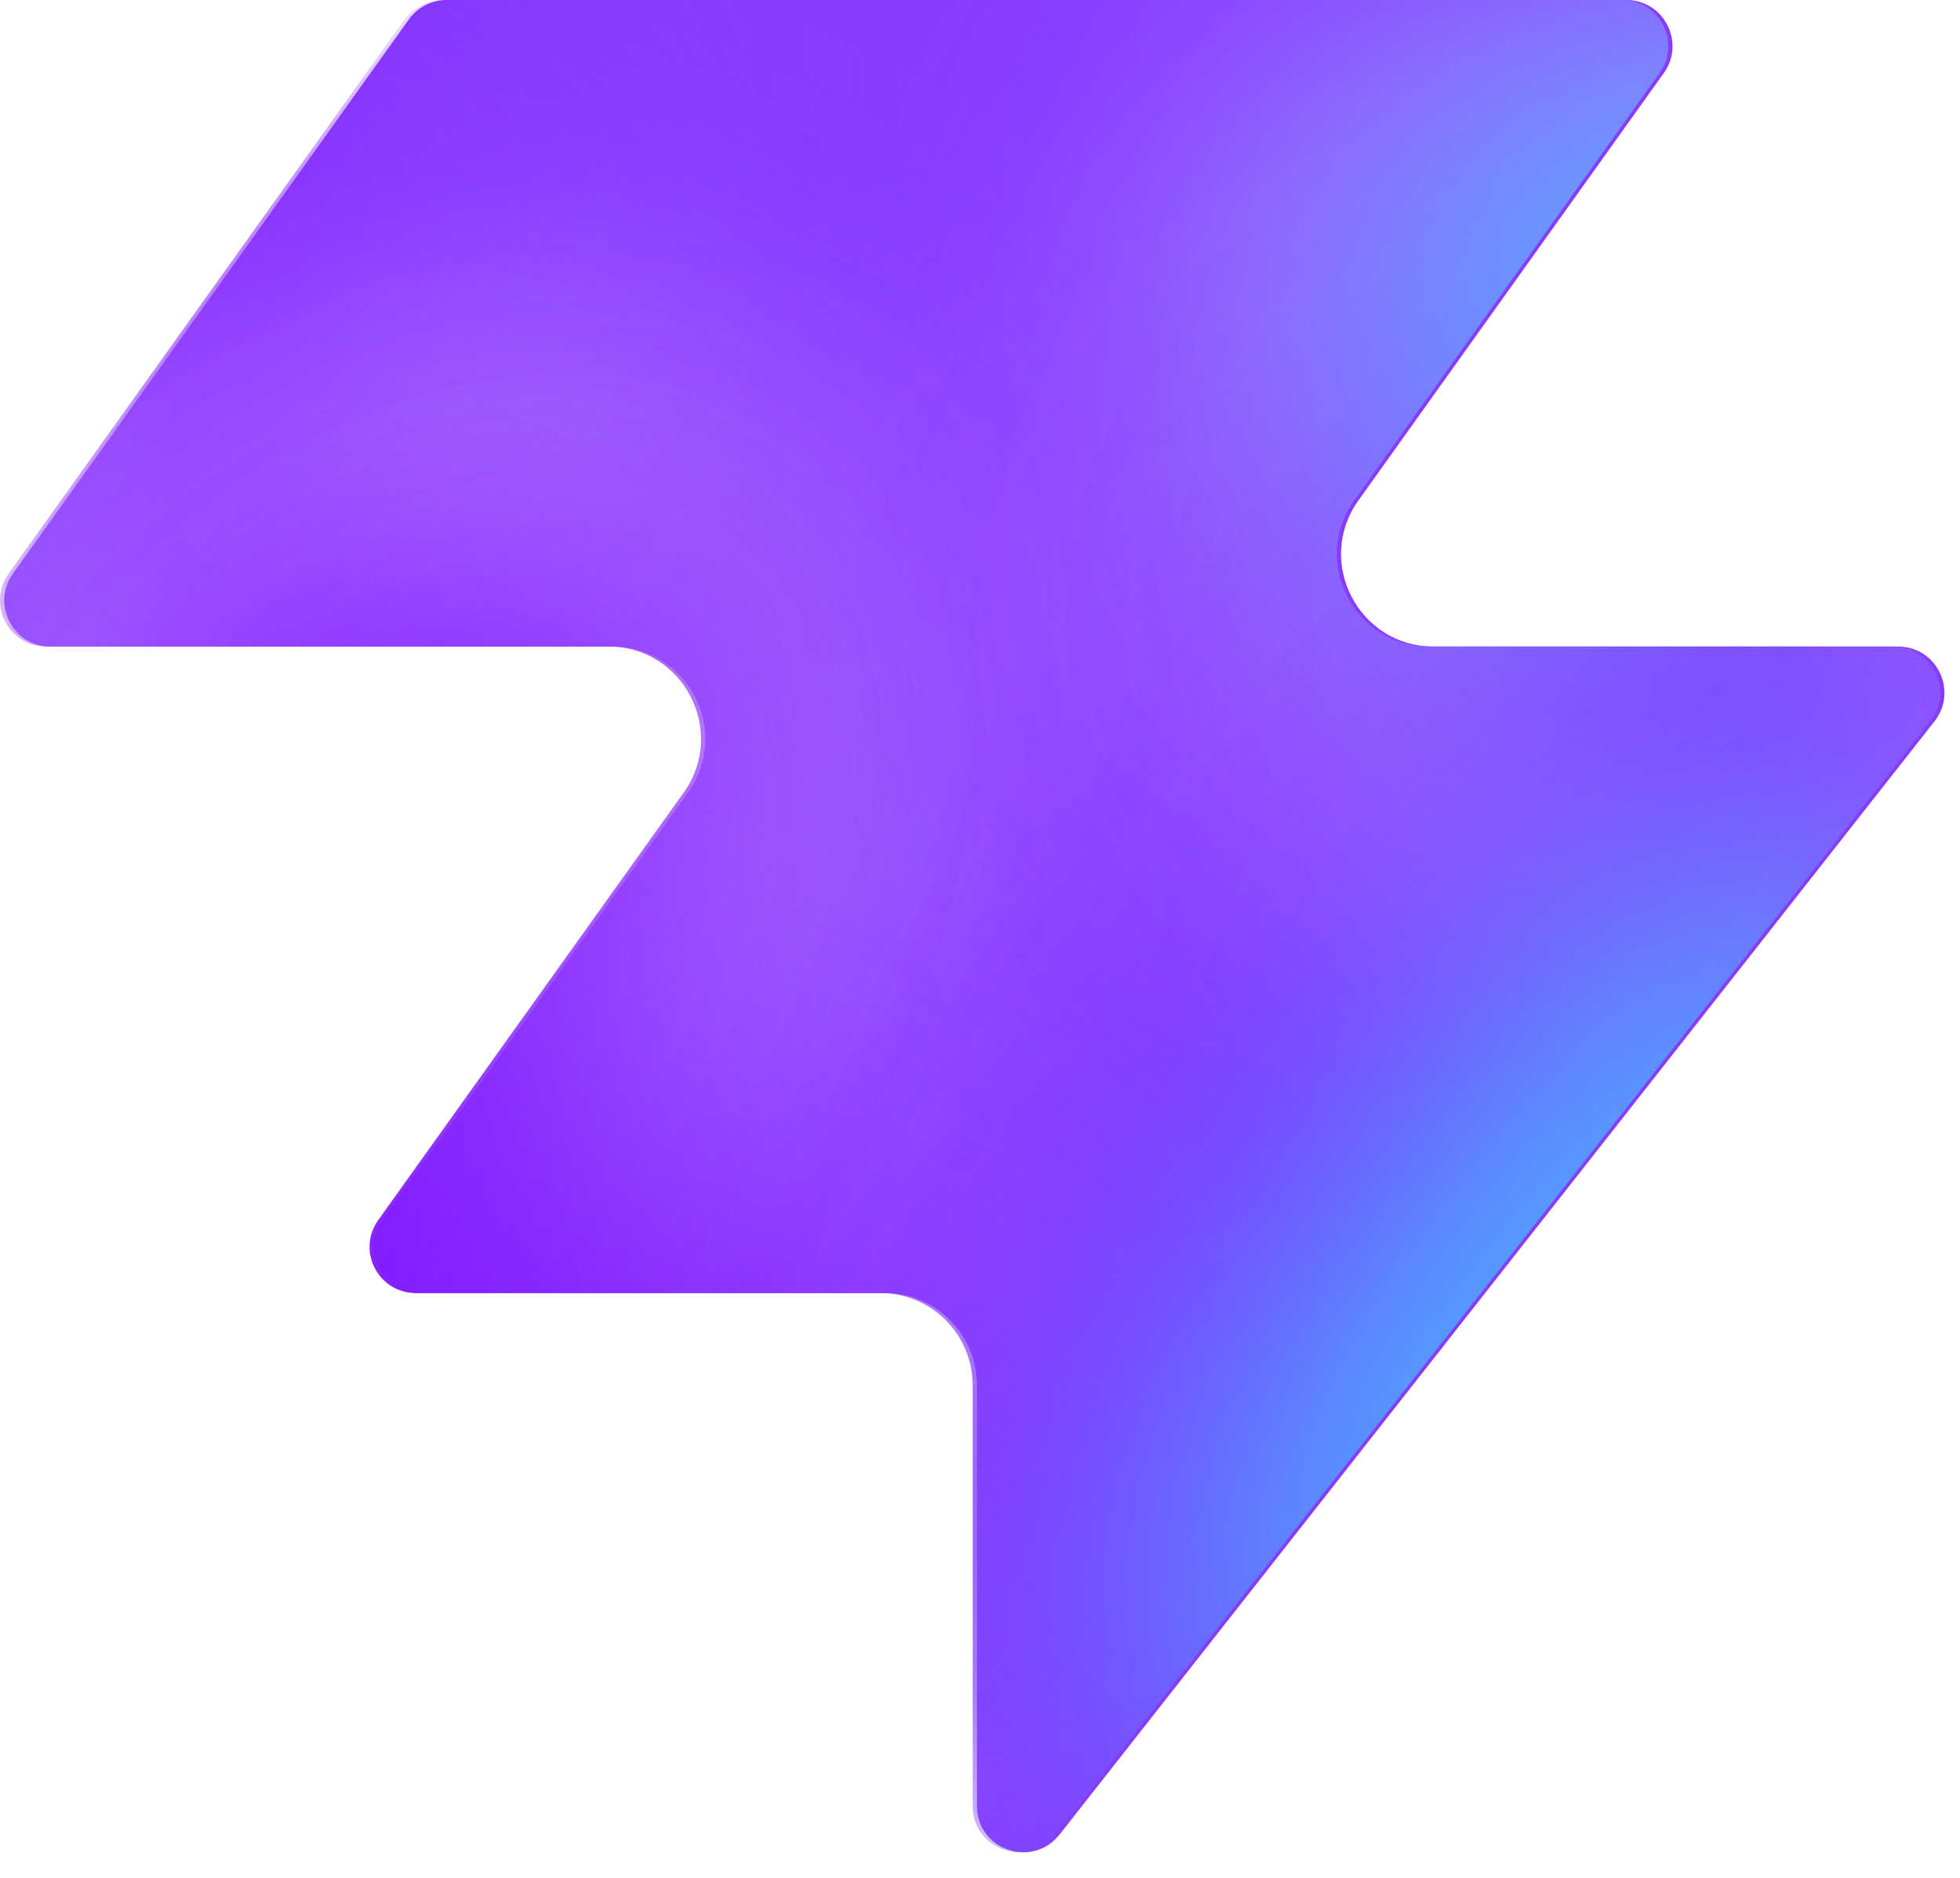
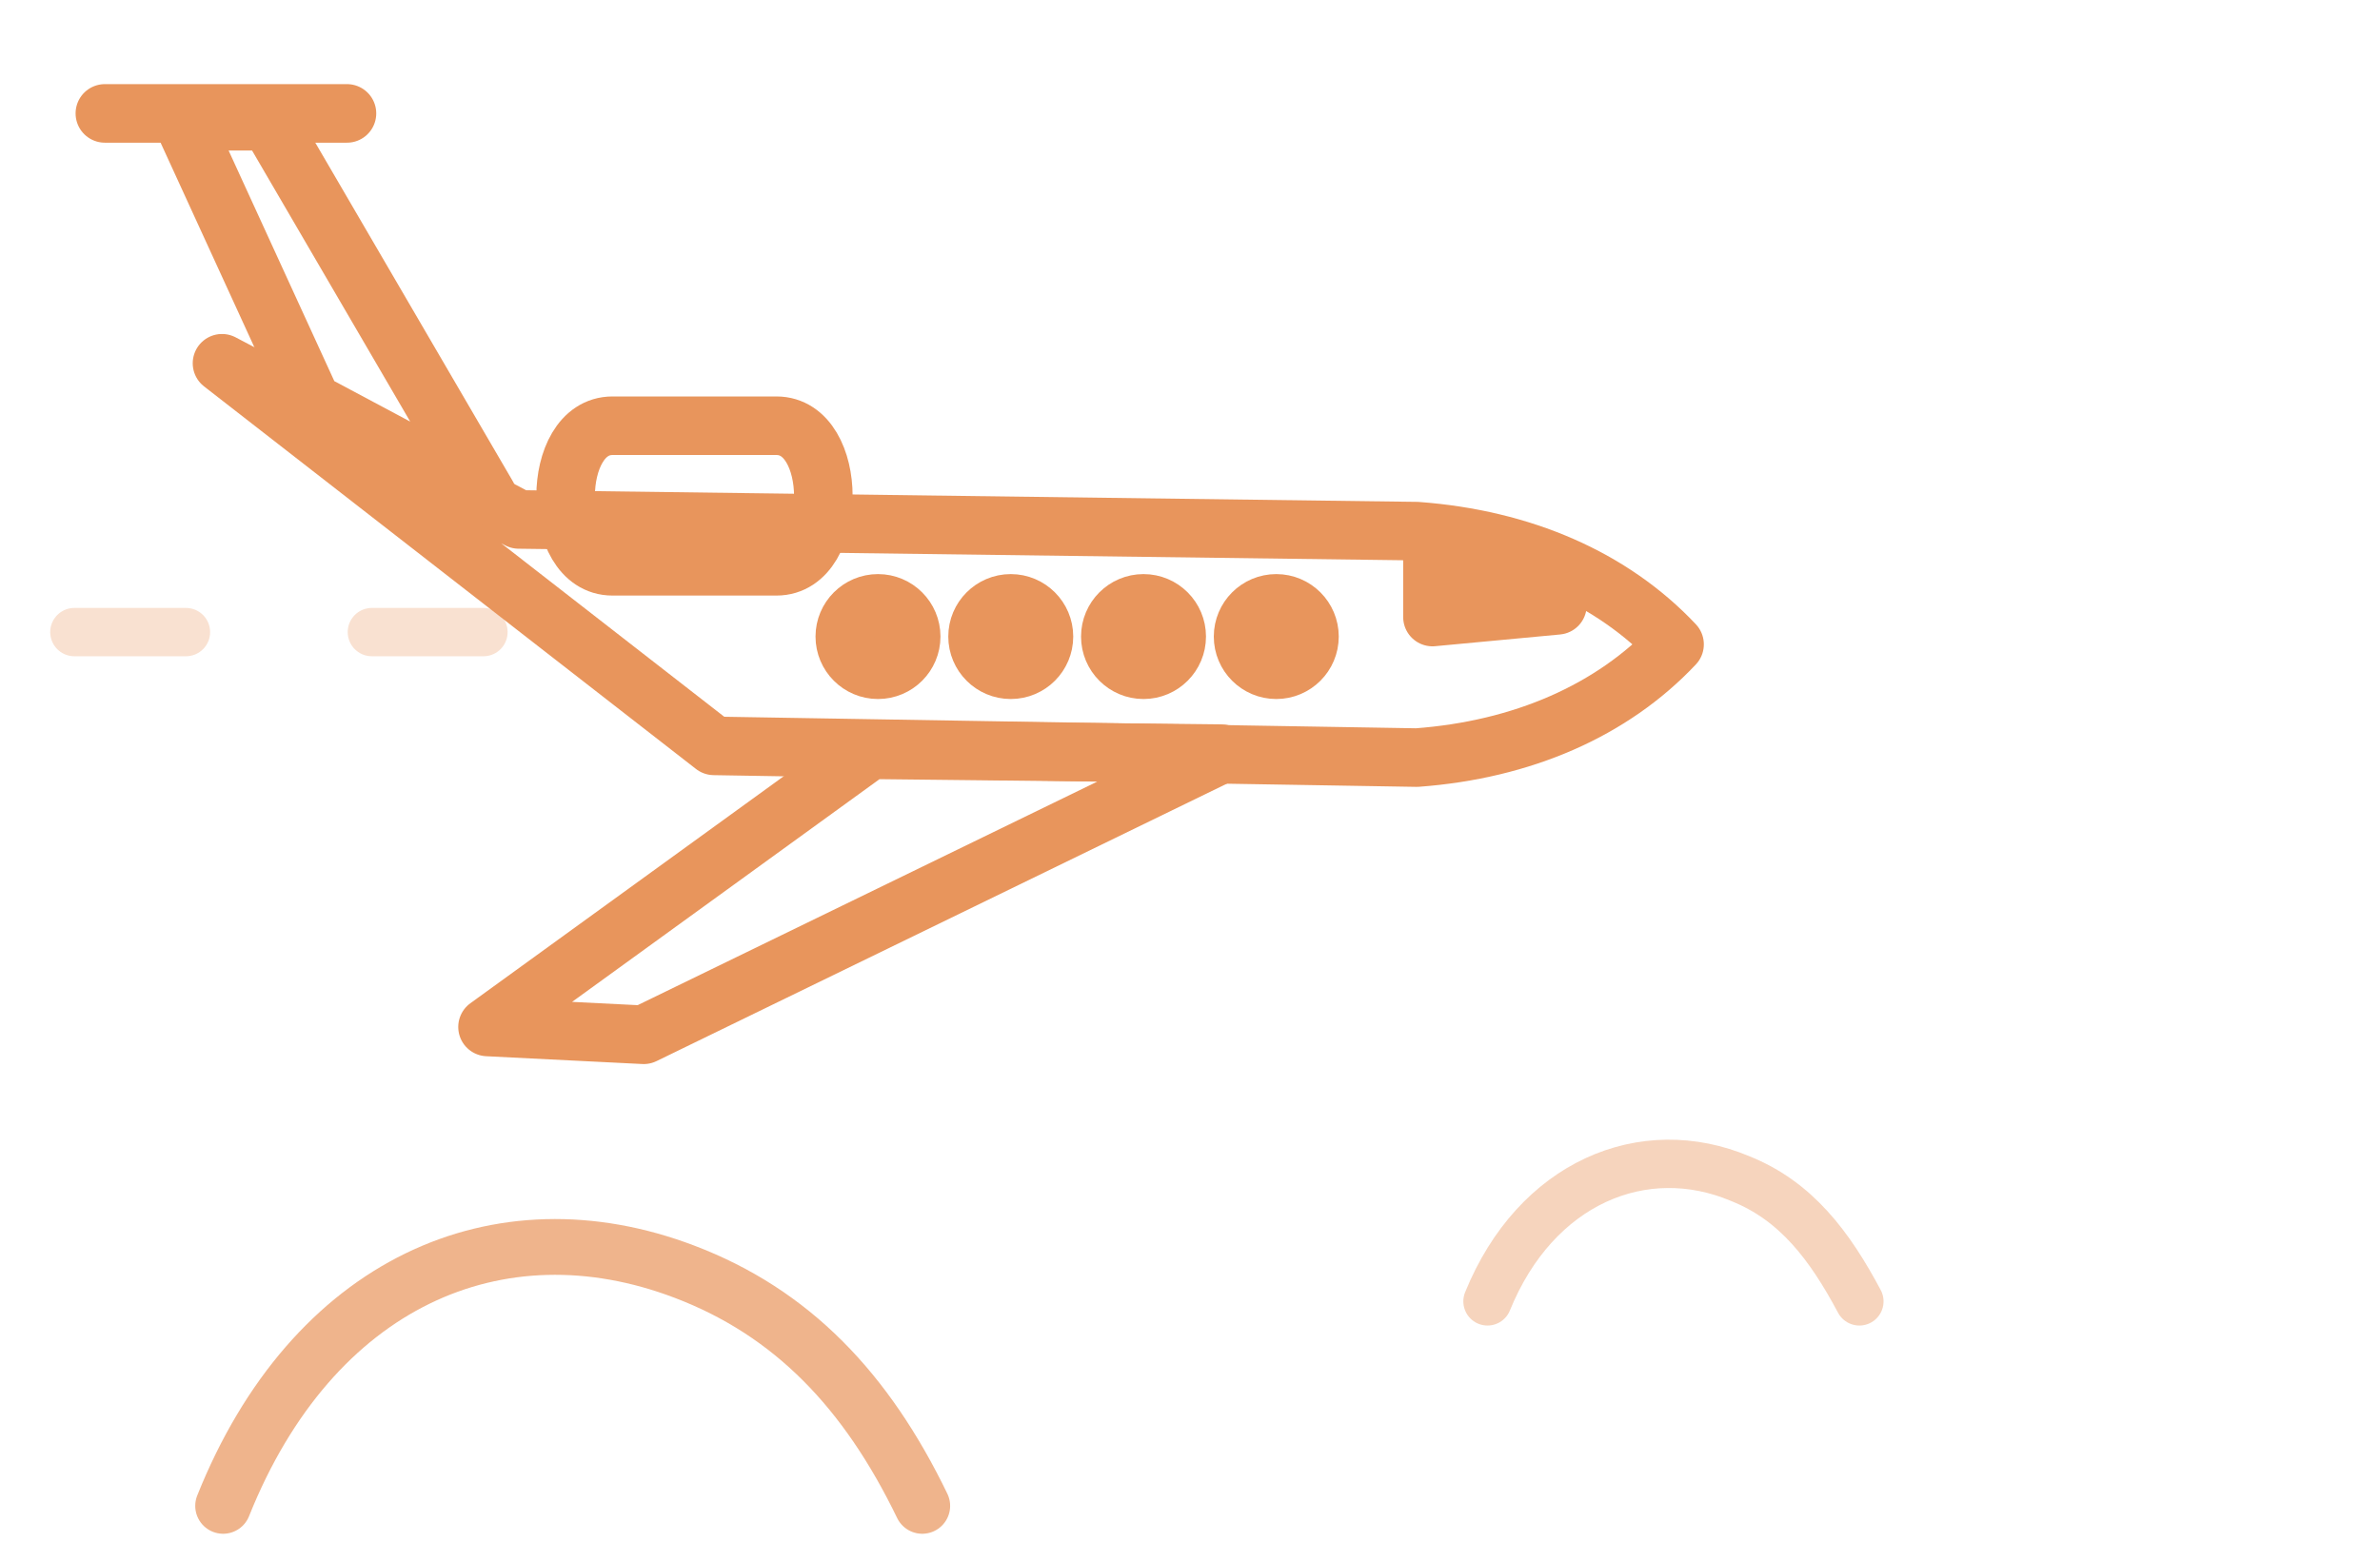
- <svg xmlns="http://www.w3.org/2000/svg" width="48" height="46" fill="none" viewBox="0 0 48 46">
-   <path fill="#863bff" d="M25.946 44.938c-.664.845-2.021.375-2.021-.698V33.937a2.26 2.26 0 0 0-2.262-2.262H10.287c-.92 0-1.456-1.04-.92-1.788l7.48-10.471c1.07-1.497 0-3.578-1.842-3.578H1.237c-.92 0-1.456-1.04-.92-1.788L10.013.474c.214-.297.556-.474.92-.474h28.894c.92 0 1.456 1.04.92 1.788l-7.48 10.471c-1.07 1.498 0 3.579 1.842 3.579h11.377c.943 0 1.473 1.088.89 1.83L25.947 44.94z" style="fill:#863bff;fill:color(display-p3 .525 .23 1);fill-opacity:1" />
-   <mask id="a" width="48" height="46" x="0" y="0" maskUnits="userSpaceOnUse" style="mask-type:alpha">
-     <path fill="#000" d="M25.842 44.938c-.664.844-2.021.375-2.021-.698V33.937a2.26 2.26 0 0 0-2.262-2.262H10.183c-.92 0-1.456-1.04-.92-1.788l7.48-10.471c1.07-1.498 0-3.579-1.842-3.579H1.133c-.92 0-1.456-1.04-.92-1.787L9.91.473c.214-.297.556-.474.92-.474h28.894c.92 0 1.456 1.04.92 1.788l-7.48 10.471c-1.07 1.498 0 3.578 1.842 3.578h11.377c.943 0 1.473 1.088.89 1.832L25.843 44.94z" style="fill:#000;fill-opacity:1" />
-   </mask>
-   <g mask="url(#a)">
-     <g filter="url(#b)">
-       <ellipse cx="5.508" cy="14.704" fill="#ede6ff" rx="5.508" ry="14.704" style="fill:#ede6ff;fill:color(display-p3 .927 .903 1);fill-opacity:1" transform="matrix(.00324 1 1 -.00324 -4.47 31.516)" />
-     </g>
-     <g filter="url(#c)">
-       <ellipse cx="10.399" cy="29.851" fill="#ede6ff" rx="10.399" ry="29.851" style="fill:#ede6ff;fill:color(display-p3 .927 .903 1);fill-opacity:1" transform="matrix(.00324 1 1 -.00324 -39.328 7.883)" />
-     </g>
-     <g filter="url(#d)">
-       <ellipse cx="5.508" cy="30.487" fill="#7e14ff" rx="5.508" ry="30.487" style="fill:#7e14ff;fill:color(display-p3 .492 .077 1);fill-opacity:1" transform="rotate(89.814 -25.913 -14.639)scale(1 -1)" />
-     </g>
-     <g filter="url(#e)">
-       <ellipse cx="5.508" cy="30.599" fill="#7e14ff" rx="5.508" ry="30.599" style="fill:#7e14ff;fill:color(display-p3 .492 .077 1);fill-opacity:1" transform="rotate(89.814 -32.644 -3.334)scale(1 -1)" />
-     </g>
-     <g filter="url(#f)">
-       <ellipse cx="5.508" cy="30.599" fill="#7e14ff" rx="5.508" ry="30.599" style="fill:#7e14ff;fill:color(display-p3 .492 .077 1);fill-opacity:1" transform="matrix(.00324 1 1 -.00324 -34.34 30.47)" />
-     </g>
-     <g filter="url(#g)">
-       <ellipse cx="14.072" cy="22.078" fill="#ede6ff" rx="14.072" ry="22.078" style="fill:#ede6ff;fill:color(display-p3 .927 .903 1);fill-opacity:1" transform="rotate(93.35 24.506 48.493)scale(-1 1)" />
-     </g>
-     <g filter="url(#h)">
-       <ellipse cx="3.47" cy="21.501" fill="#7e14ff" rx="3.47" ry="21.501" style="fill:#7e14ff;fill:color(display-p3 .492 .077 1);fill-opacity:1" transform="rotate(89.009 28.708 47.59)scale(-1 1)" />
-     </g>
-     <g filter="url(#i)">
-       <ellipse cx="3.47" cy="21.501" fill="#7e14ff" rx="3.47" ry="21.501" style="fill:#7e14ff;fill:color(display-p3 .492 .077 1);fill-opacity:1" transform="rotate(89.009 28.708 47.59)scale(-1 1)" />
-     </g>
-     <g filter="url(#j)">
-       <ellipse cx=".387" cy="8.972" fill="#7e14ff" rx="4.407" ry="29.108" style="fill:#7e14ff;fill:color(display-p3 .492 .077 1);fill-opacity:1" transform="rotate(39.51 .387 8.972)" />
-     </g>
-     <g filter="url(#k)">
-       <ellipse cx="47.523" cy="-6.092" fill="#7e14ff" rx="4.407" ry="29.108" style="fill:#7e14ff;fill:color(display-p3 .492 .077 1);fill-opacity:1" transform="rotate(37.892 47.523 -6.092)" />
-     </g>
-     <g filter="url(#l)">
-       <ellipse cx="41.412" cy="6.333" fill="#47bfff" rx="5.971" ry="9.665" style="fill:#47bfff;fill:color(display-p3 .28 .748 1);fill-opacity:1" transform="rotate(37.892 41.412 6.333)" />
-     </g>
-     <g filter="url(#m)">
-       <ellipse cx="-1.879" cy="38.332" fill="#7e14ff" rx="4.407" ry="29.108" style="fill:#7e14ff;fill:color(display-p3 .492 .077 1);fill-opacity:1" transform="rotate(37.892 -1.88 38.332)" />
-     </g>
-     <g filter="url(#n)">
-       <ellipse cx="-1.879" cy="38.332" fill="#7e14ff" rx="4.407" ry="29.108" style="fill:#7e14ff;fill:color(display-p3 .492 .077 1);fill-opacity:1" transform="rotate(37.892 -1.88 38.332)" />
-     </g>
-     <g filter="url(#o)">
-       <ellipse cx="35.651" cy="29.907" fill="#7e14ff" rx="4.407" ry="29.108" style="fill:#7e14ff;fill:color(display-p3 .492 .077 1);fill-opacity:1" transform="rotate(37.892 35.651 29.907)" />
-     </g>
-     <g filter="url(#p)">
-       <ellipse cx="38.418" cy="32.4" fill="#47bfff" rx="5.971" ry="15.297" style="fill:#47bfff;fill:color(display-p3 .28 .748 1);fill-opacity:1" transform="rotate(37.892 38.418 32.4)" />
+ <svg xmlns="http://www.w3.org/2000/svg" width="64" height="42" viewBox="0 0 64 42" fill="none">
+   <path stroke="#E8955C" stroke-opacity="0.4" stroke-width="1.3" stroke-linecap="round" d="M40 35c1.3-3.2 4.2-4.4 6.8-3.3 1.5.6 2.4 1.8 3.2 3.3" />
+   <path stroke="#E8955C" stroke-opacity="0.7" stroke-width="1.5" stroke-linecap="round" d="M6 40.5c2.4-6 7.4-8.2 12.4-6.3 2.9 1.1 4.9 3.2 6.4 6.3" />
+   <path stroke="#E8955C" stroke-opacity="0.28" stroke-dasharray="3 5" stroke-width="1.3" stroke-linecap="round" d="M2 17h11" />
+   <g transform="translate(-1.8 -3.25) scale(1.05)">
+     <g stroke="#E8955C" stroke-width="1.5" stroke-linecap="round" stroke-linejoin="round">
+       <path d="M44.6 19.6c-1.6 1.7-3.9 2.7-6.6 2.9l-18-.3L7.4 12.4l7.6 4 23 .3c2.7.2 5 1.2 6.6 2.9Z" />
+       <path d="M14.2 15.8 8.6 6.2h-2.2l3.3 7.2Z" />
+       <path d="M4.4 6h6.2" />
+       <path d="M33 22.4 18.2 29.6l-4-.2 9.8-7.1Z" />
+       <path d="M17.4 14h4.2c1.6 0 1.6 3.6 0 3.6h-4.2c-1.6 0-1.6-3.6 0-3.6Z" />
+       <path d="M38.4 17.2 41.6 18.6l-3.2.3Z" />
+       <g fill="#E8955C">
+         <circle cx="24.2" cy="19.4" r="0.85" />
+         <circle cx="27.6" cy="19.4" r="0.85" />
+         <circle cx="31" cy="19.4" r="0.85" />
+         <circle cx="34.4" cy="19.4" r="0.85" />
+       </g>
    </g>
  </g>
-   <defs>
-     <filter id="b" width="60.045" height="41.654" x="-19.77" y="16.149" color-interpolation-filters="sRGB" filterUnits="userSpaceOnUse">
-       <feFlood flood-opacity="0" result="BackgroundImageFix" />
-       <feBlend in="SourceGraphic" in2="BackgroundImageFix" result="shape" />
-       <feGaussianBlur result="effect1_foregroundBlur_2002_17158" stdDeviation="7.659" />
-     </filter>
-     <filter id="c" width="90.34" height="51.437" x="-54.613" y="-7.533" color-interpolation-filters="sRGB" filterUnits="userSpaceOnUse">
-       <feFlood flood-opacity="0" result="BackgroundImageFix" />
-       <feBlend in="SourceGraphic" in2="BackgroundImageFix" result="shape" />
-       <feGaussianBlur result="effect1_foregroundBlur_2002_17158" stdDeviation="7.659" />
-     </filter>
-     <filter id="d" width="79.355" height="29.4" x="-49.64" y="2.03" color-interpolation-filters="sRGB" filterUnits="userSpaceOnUse">
-       <feFlood flood-opacity="0" result="BackgroundImageFix" />
-       <feBlend in="SourceGraphic" in2="BackgroundImageFix" result="shape" />
-       <feGaussianBlur result="effect1_foregroundBlur_2002_17158" stdDeviation="4.596" />
-     </filter>
-     <filter id="e" width="79.579" height="29.4" x="-45.045" y="20.029" color-interpolation-filters="sRGB" filterUnits="userSpaceOnUse">
-       <feFlood flood-opacity="0" result="BackgroundImageFix" />
-       <feBlend in="SourceGraphic" in2="BackgroundImageFix" result="shape" />
-       <feGaussianBlur result="effect1_foregroundBlur_2002_17158" stdDeviation="4.596" />
-     </filter>
-     <filter id="f" width="79.579" height="29.4" x="-43.513" y="21.178" color-interpolation-filters="sRGB" filterUnits="userSpaceOnUse">
-       <feFlood flood-opacity="0" result="BackgroundImageFix" />
-       <feBlend in="SourceGraphic" in2="BackgroundImageFix" result="shape" />
-       <feGaussianBlur result="effect1_foregroundBlur_2002_17158" stdDeviation="4.596" />
-     </filter>
-     <filter id="g" width="74.749" height="58.852" x="15.756" y="-17.901" color-interpolation-filters="sRGB" filterUnits="userSpaceOnUse">
-       <feFlood flood-opacity="0" result="BackgroundImageFix" />
-       <feBlend in="SourceGraphic" in2="BackgroundImageFix" result="shape" />
-       <feGaussianBlur result="effect1_foregroundBlur_2002_17158" stdDeviation="7.659" />
-     </filter>
-     <filter id="h" width="61.377" height="25.362" x="23.548" y="2.284" color-interpolation-filters="sRGB" filterUnits="userSpaceOnUse">
-       <feFlood flood-opacity="0" result="BackgroundImageFix" />
-       <feBlend in="SourceGraphic" in2="BackgroundImageFix" result="shape" />
-       <feGaussianBlur result="effect1_foregroundBlur_2002_17158" stdDeviation="4.596" />
-     </filter>
-     <filter id="i" width="61.377" height="25.362" x="23.548" y="2.284" color-interpolation-filters="sRGB" filterUnits="userSpaceOnUse">
-       <feFlood flood-opacity="0" result="BackgroundImageFix" />
-       <feBlend in="SourceGraphic" in2="BackgroundImageFix" result="shape" />
-       <feGaussianBlur result="effect1_foregroundBlur_2002_17158" stdDeviation="4.596" />
-     </filter>
-     <filter id="j" width="56.045" height="63.649" x="-27.636" y="-22.853" color-interpolation-filters="sRGB" filterUnits="userSpaceOnUse">
-       <feFlood flood-opacity="0" result="BackgroundImageFix" />
-       <feBlend in="SourceGraphic" in2="BackgroundImageFix" result="shape" />
-       <feGaussianBlur result="effect1_foregroundBlur_2002_17158" stdDeviation="4.596" />
-     </filter>
-     <filter id="k" width="54.814" height="64.646" x="20.116" y="-38.415" color-interpolation-filters="sRGB" filterUnits="userSpaceOnUse">
-       <feFlood flood-opacity="0" result="BackgroundImageFix" />
-       <feBlend in="SourceGraphic" in2="BackgroundImageFix" result="shape" />
-       <feGaussianBlur result="effect1_foregroundBlur_2002_17158" stdDeviation="4.596" />
-     </filter>
-     <filter id="l" width="33.541" height="35.313" x="24.641" y="-11.323" color-interpolation-filters="sRGB" filterUnits="userSpaceOnUse">
-       <feFlood flood-opacity="0" result="BackgroundImageFix" />
-       <feBlend in="SourceGraphic" in2="BackgroundImageFix" result="shape" />
-       <feGaussianBlur result="effect1_foregroundBlur_2002_17158" stdDeviation="4.596" />
-     </filter>
-     <filter id="m" width="54.814" height="64.646" x="-29.286" y="6.009" color-interpolation-filters="sRGB" filterUnits="userSpaceOnUse">
-       <feFlood flood-opacity="0" result="BackgroundImageFix" />
-       <feBlend in="SourceGraphic" in2="BackgroundImageFix" result="shape" />
-       <feGaussianBlur result="effect1_foregroundBlur_2002_17158" stdDeviation="4.596" />
-     </filter>
-     <filter id="n" width="54.814" height="64.646" x="-29.286" y="6.009" color-interpolation-filters="sRGB" filterUnits="userSpaceOnUse">
-       <feFlood flood-opacity="0" result="BackgroundImageFix" />
-       <feBlend in="SourceGraphic" in2="BackgroundImageFix" result="shape" />
-       <feGaussianBlur result="effect1_foregroundBlur_2002_17158" stdDeviation="4.596" />
-     </filter>
-     <filter id="o" width="54.814" height="64.646" x="8.244" y="-2.416" color-interpolation-filters="sRGB" filterUnits="userSpaceOnUse">
-       <feFlood flood-opacity="0" result="BackgroundImageFix" />
-       <feBlend in="SourceGraphic" in2="BackgroundImageFix" result="shape" />
-       <feGaussianBlur result="effect1_foregroundBlur_2002_17158" stdDeviation="4.596" />
-     </filter>
-     <filter id="p" width="39.409" height="43.623" x="18.713" y="10.588" color-interpolation-filters="sRGB" filterUnits="userSpaceOnUse">
-       <feFlood flood-opacity="0" result="BackgroundImageFix" />
-       <feBlend in="SourceGraphic" in2="BackgroundImageFix" result="shape" />
-       <feGaussianBlur result="effect1_foregroundBlur_2002_17158" stdDeviation="4.596" />
-     </filter>
-   </defs>
</svg>
